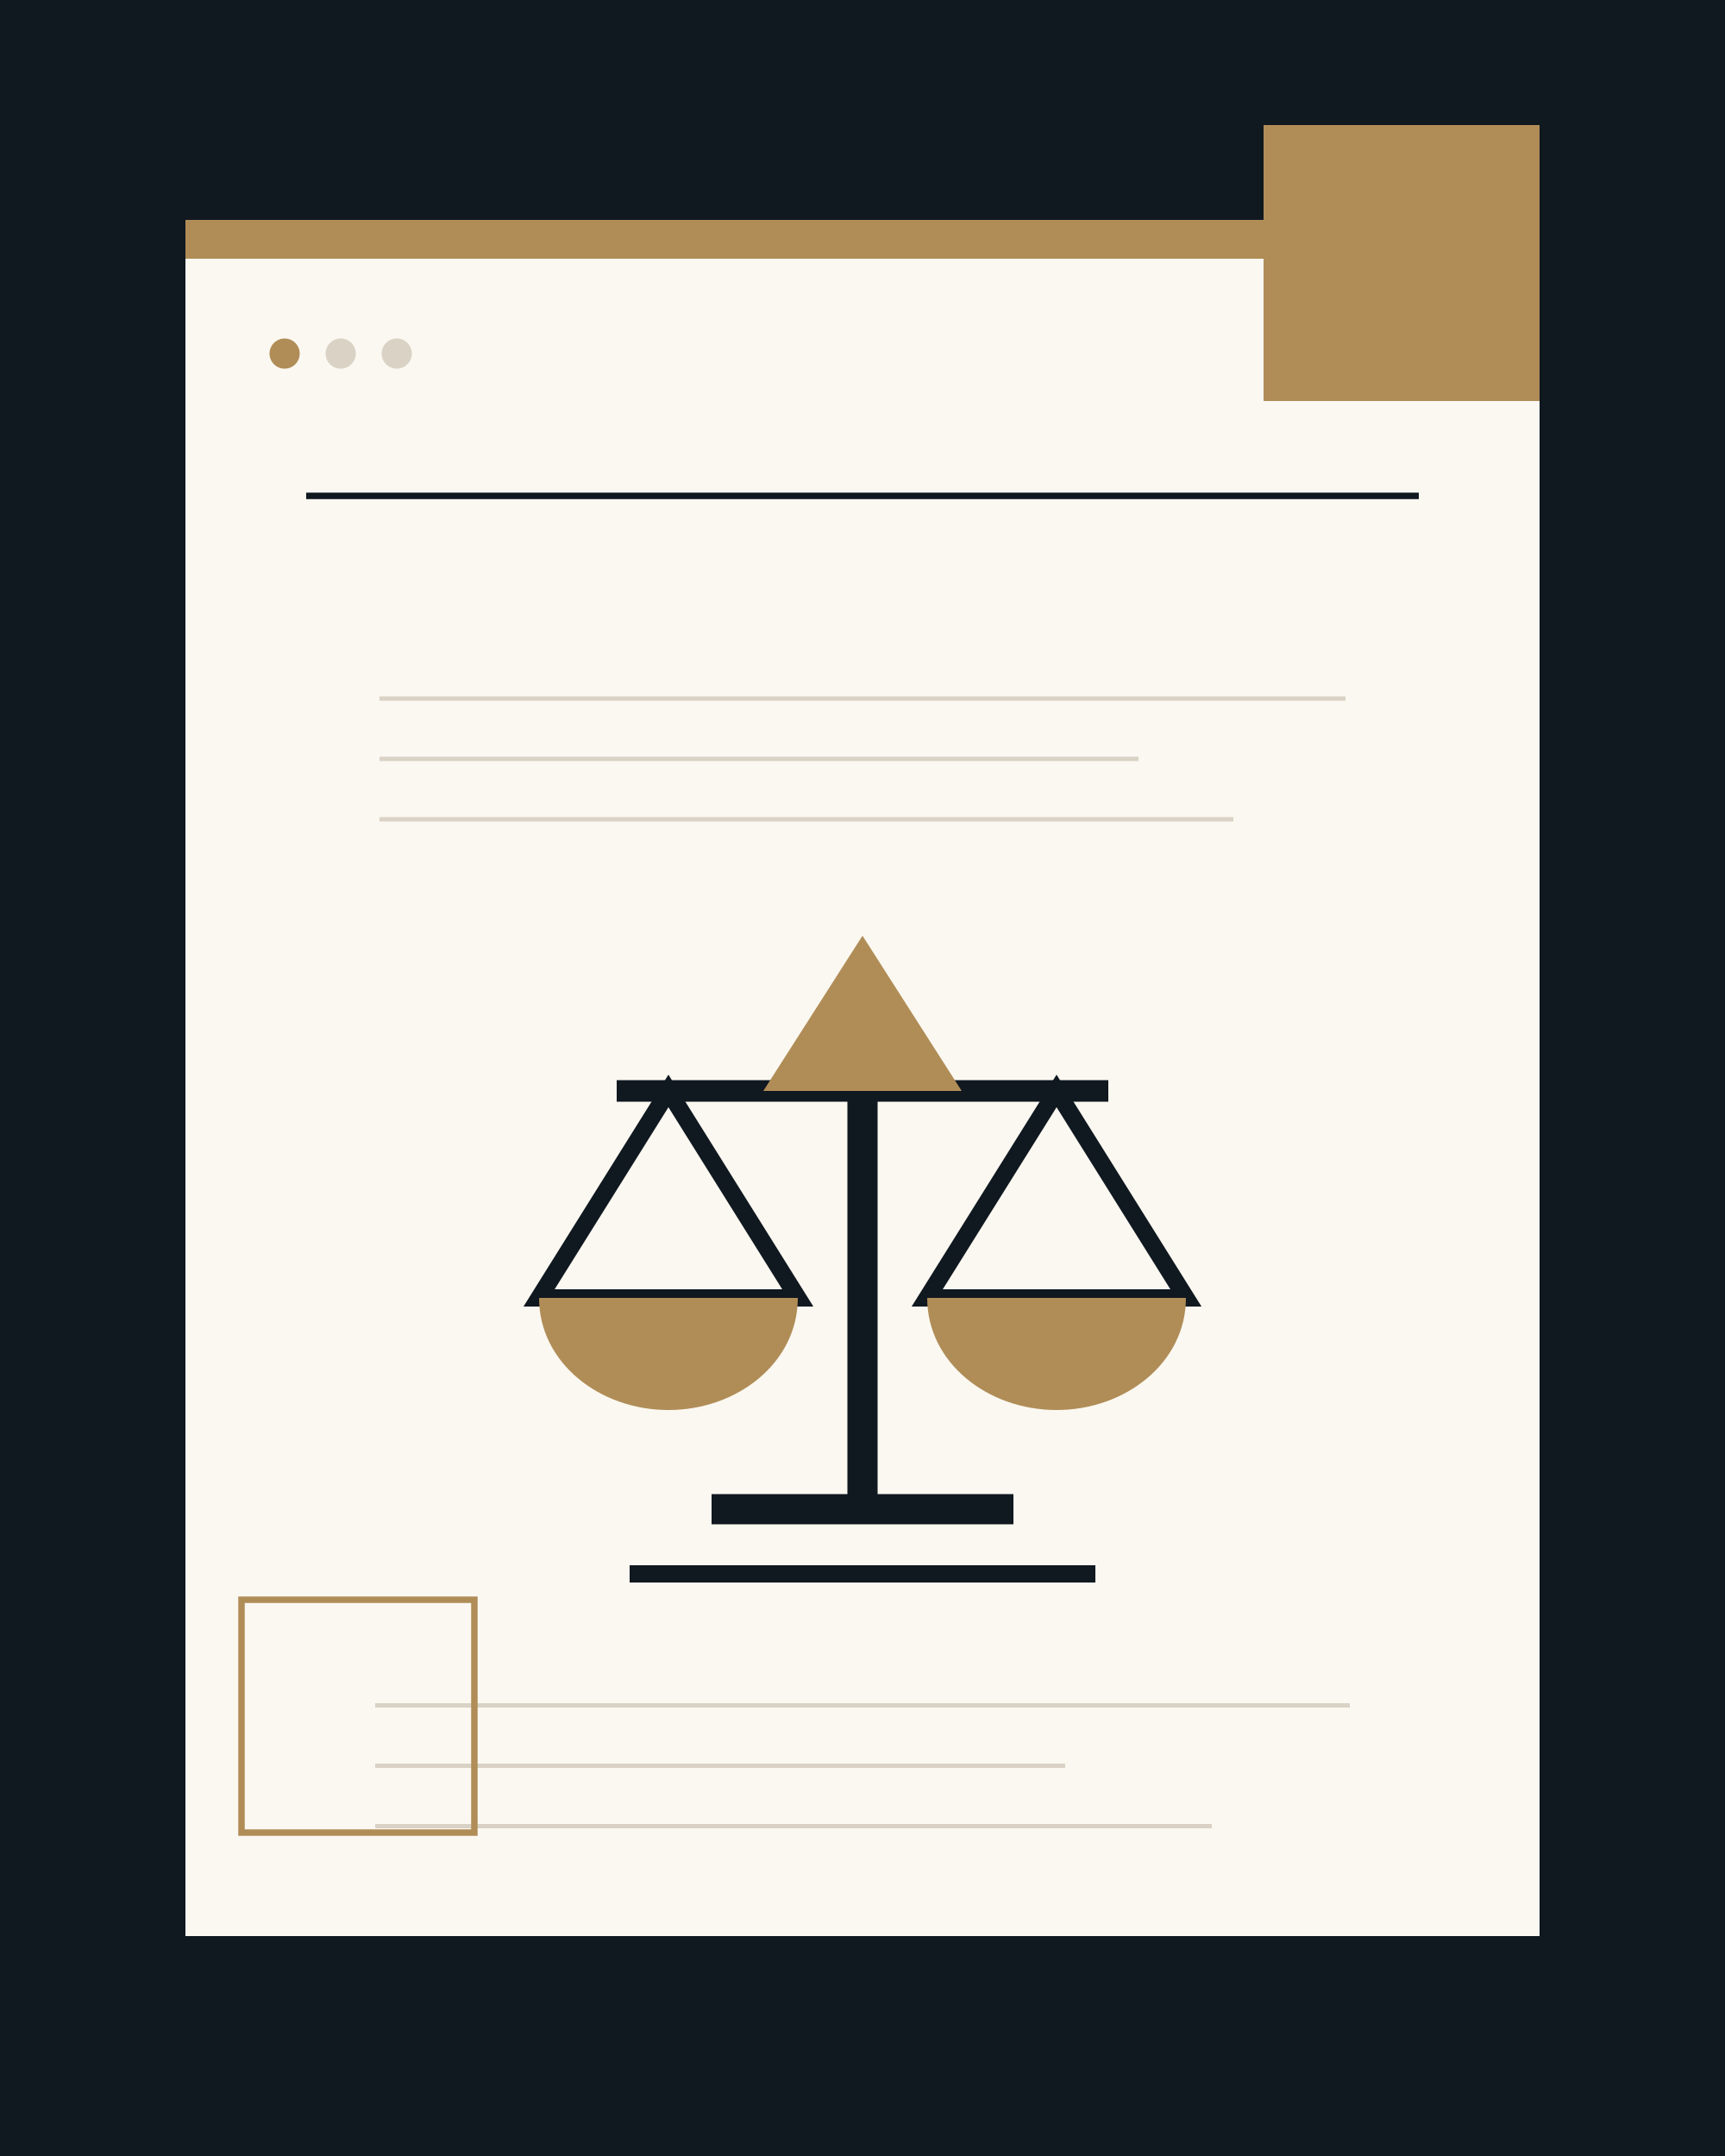
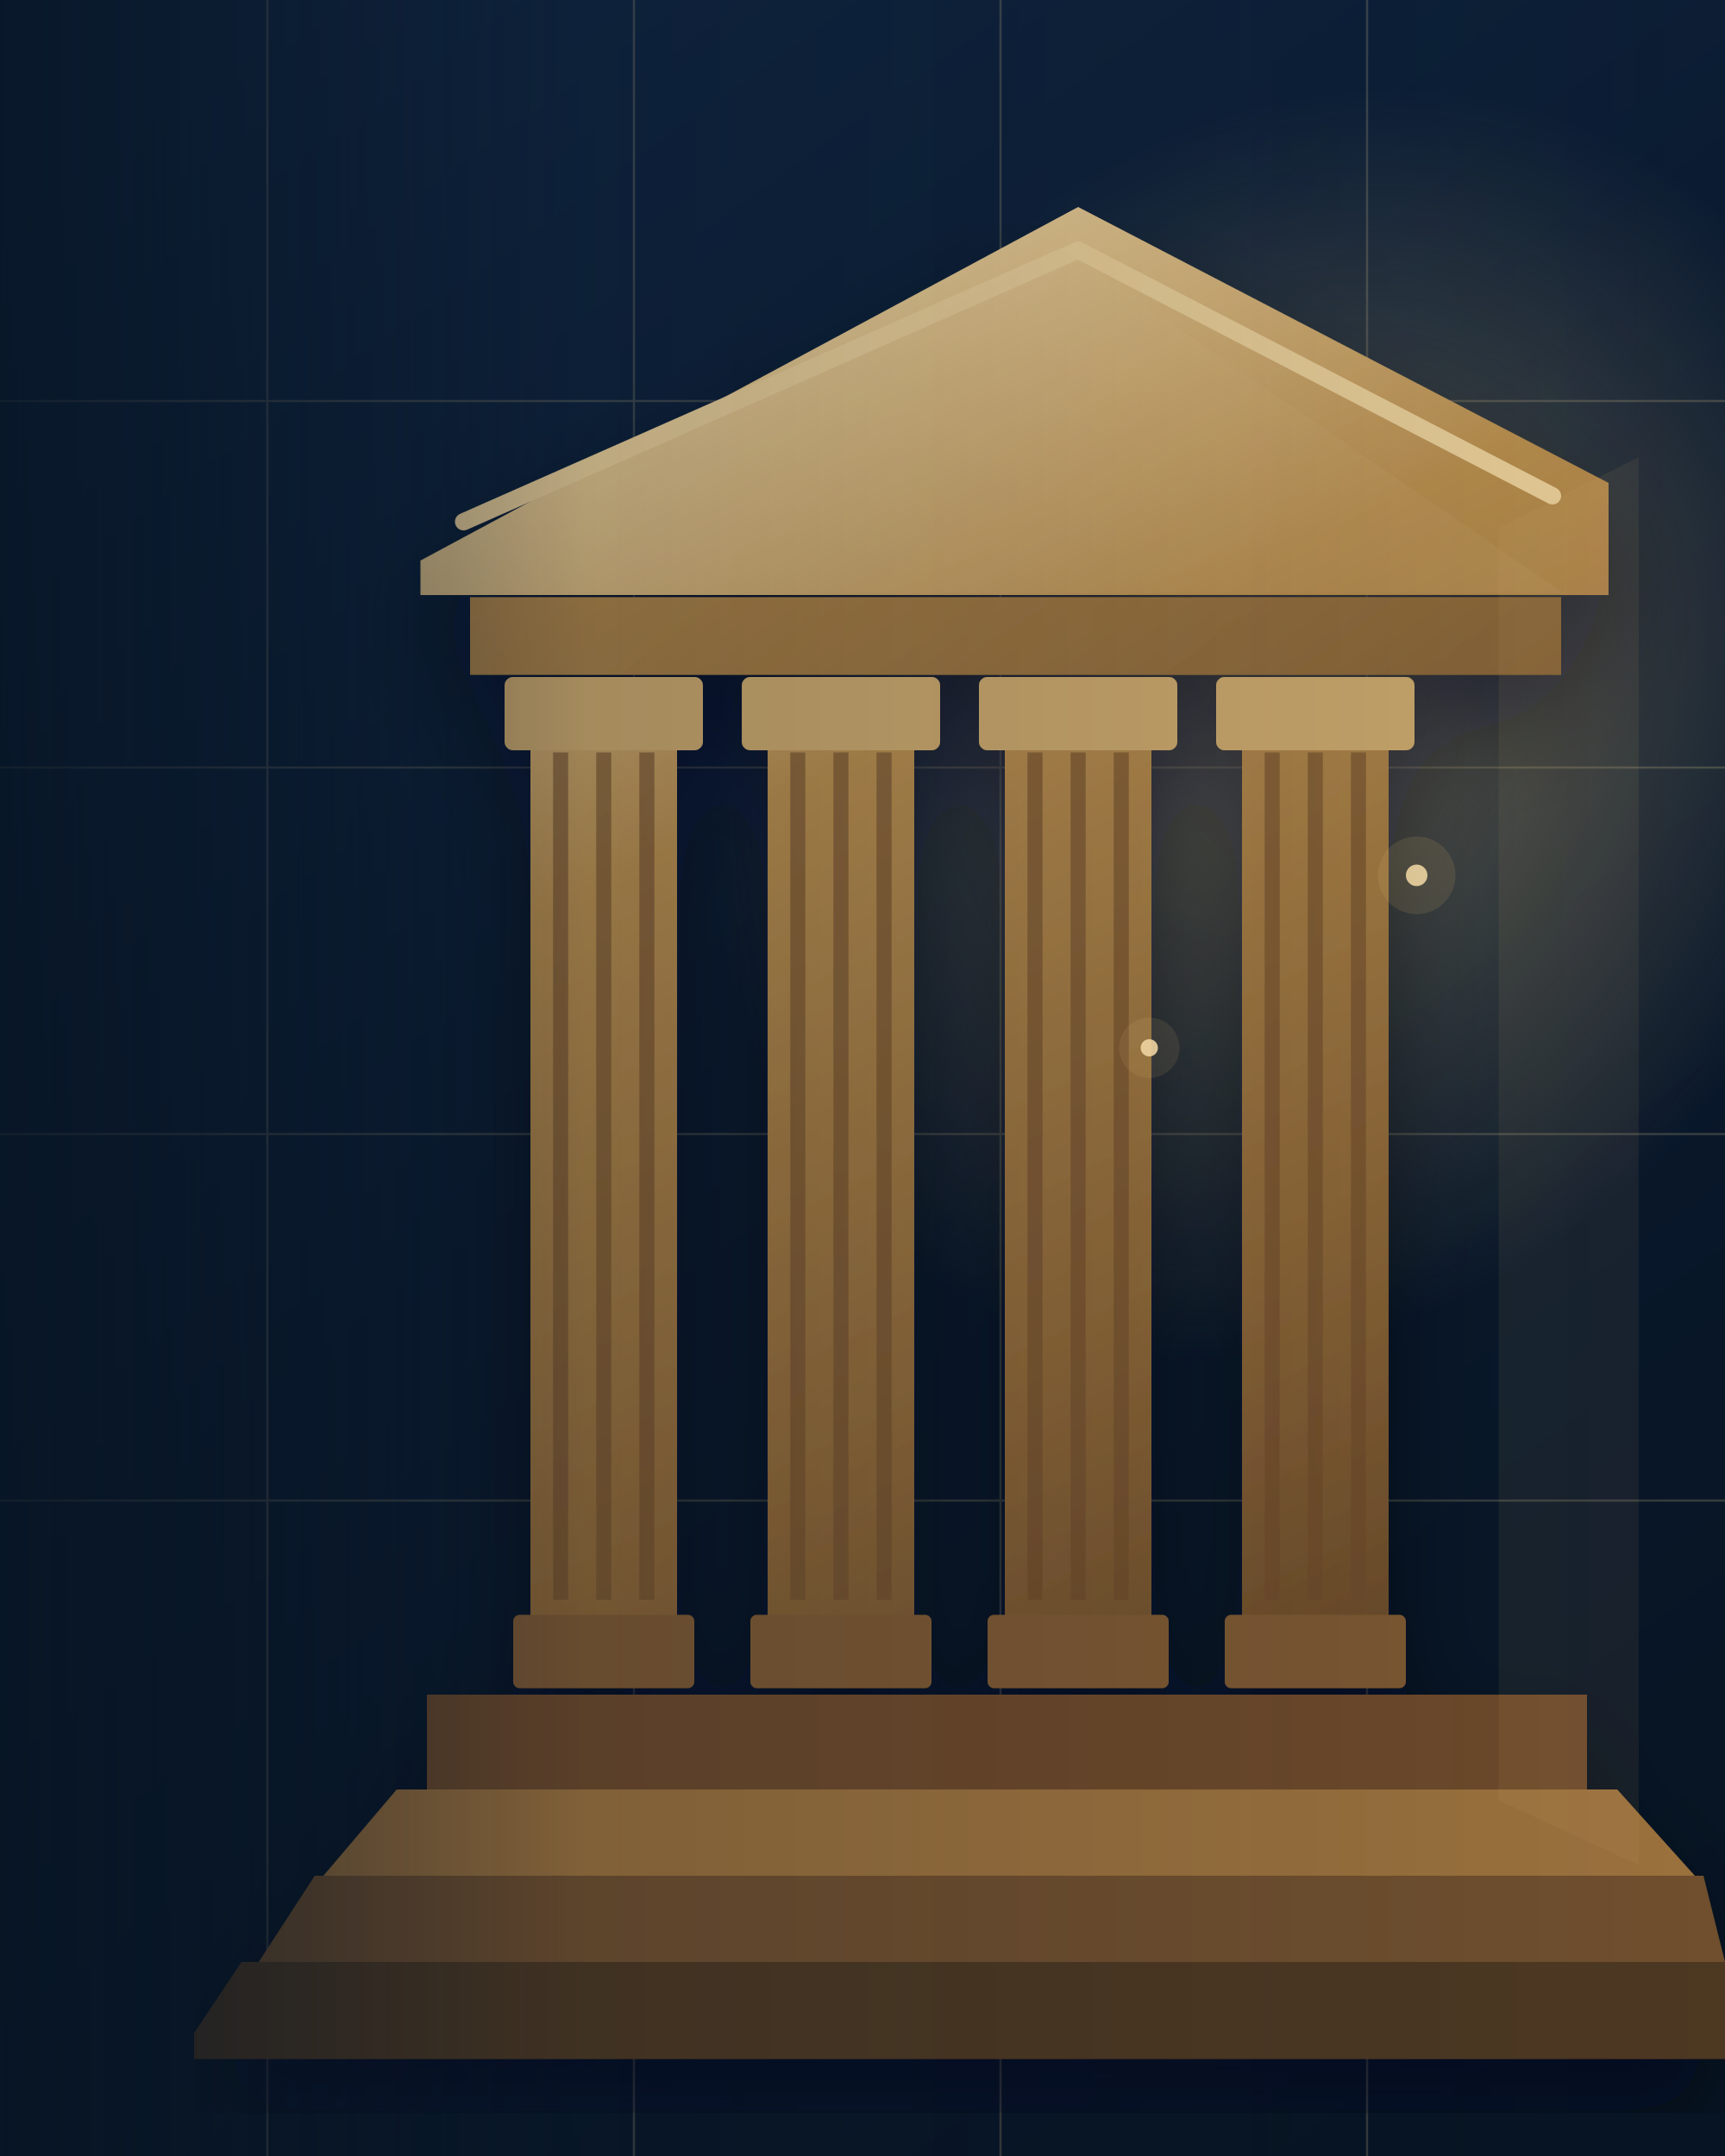
<svg xmlns="http://www.w3.org/2000/svg" width="800" height="1000" viewBox="0 0 800 1000" fill="none">
-   <rect width="800" height="1000" fill="#101820" />
-   <rect x="86" y="102" width="628" height="796" fill="#FBF8F1" />
-   <rect x="86" y="102" width="628" height="18" fill="#B08D57" />
-   <circle cx="132" cy="164" r="7" fill="#B08D57" />
-   <circle cx="158" cy="164" r="7" fill="#D9D2C5" />
-   <circle cx="184" cy="164" r="7" fill="#D9D2C5" />
-   <path d="M142 230H658" stroke="#101820" stroke-width="3" />
-   <path d="M176 324H624" stroke="#D9D2C5" stroke-width="2" />
-   <path d="M176 352H528" stroke="#D9D2C5" stroke-width="2" />
-   <path d="M176 380H572" stroke="#D9D2C5" stroke-width="2" />
-   <path d="M400 468V700" stroke="#101820" stroke-width="14" />
-   <path d="M286 506H514" stroke="#101820" stroke-width="10" />
-   <path d="M400 434L354 506H446L400 434Z" fill="#B08D57" />
-   <path d="M310 506L250 602H370L310 506Z" stroke="#101820" stroke-width="8" fill="none" />
-   <path d="M490 506L430 602H550L490 506Z" stroke="#101820" stroke-width="8" fill="none" />
-   <path d="M250 602C250 632 278 654 310 654C342 654 370 632 370 602" fill="#B08D57" />
-   <path d="M430 602C430 632 458 654 490 654C522 654 550 632 550 602" fill="#B08D57" />
-   <path d="M330 700H470" stroke="#101820" stroke-width="14" />
-   <path d="M292 730H508" stroke="#101820" stroke-width="8" />
-   <rect x="174" y="790" width="452" height="2" fill="#D9D2C5" />
-   <rect x="174" y="818" width="320" height="2" fill="#D9D2C5" />
-   <rect x="174" y="846" width="388" height="2" fill="#D9D2C5" />
-   <rect x="586" y="58" width="128" height="128" fill="#B08D57" />
-   <rect x="112" y="742" width="108" height="108" stroke="#B08D57" stroke-width="3" />
+   <defs>
+     <linearGradient id="bg" x1="70" y1="40" x2="730" y2="960" gradientUnits="userSpaceOnUse">
+       <stop stop-color="#102642" />
+       <stop offset="0.48" stop-color="#0A1A2F" />
+       <stop offset="1" stop-color="#071423" />
+     </linearGradient>
+     <linearGradient id="stone" x1="286" y1="174" x2="610" y2="848" gradientUnits="userSpaceOnUse">
+       <stop stop-color="#E4C994" />
+       <stop offset="0.28" stop-color="#B48A4C" />
+       <stop offset="0.68" stop-color="#8A6435" />
+       <stop offset="1" stop-color="#5E4125" />
+     </linearGradient>
+     <linearGradient id="stoneDark" x1="180" y1="190" x2="692" y2="900" gradientUnits="userSpaceOnUse">
+       <stop stop-color="#B68B4C" />
+       <stop offset="1" stop-color="#4B321D" />
+     </linearGradient>
+     <radialGradient id="glow" cx="0" cy="0" r="1" gradientTransform="translate(602 336) rotate(122) scale(308 258)" gradientUnits="userSpaceOnUse">
+       <stop stop-color="#D6B77B" stop-opacity="0.42" />
+       <stop offset="1" stop-color="#D6B77B" stop-opacity="0" />
+     </radialGradient>
+     <linearGradient id="fade" x1="0" y1="500" x2="800" y2="500" gradientUnits="userSpaceOnUse">
+       <stop stop-color="#071423" stop-opacity="0.78" />
+       <stop offset="0.34" stop-color="#071423" stop-opacity="0.18" />
+       <stop offset="1" stop-color="#071423" stop-opacity="0" />
+     </linearGradient>
+     <filter id="shadow" x="90" y="80" width="720" height="900" filterUnits="userSpaceOnUse" color-interpolation-filters="sRGB">
+       <feDropShadow dx="0" dy="24" stdDeviation="22" flood-color="#020812" flood-opacity="0.45" />
+     </filter>
+   </defs>
+   <rect width="800" height="1000" fill="url(#bg)" />
+   <rect width="800" height="1000" fill="url(#glow)" />
+   <g opacity="0.22">
+     <path d="M0 186H800" stroke="#DCC28E" />
+     <path d="M0 356H800" stroke="#DCC28E" />
+     <path d="M0 526H800" stroke="#DCC28E" />
+     <path d="M0 696H800" stroke="#DCC28E" />
+     <path d="M124 0V1000" stroke="#DCC28E" />
+     <path d="M294 0V1000" stroke="#DCC28E" />
+     <path d="M464 0V1000" stroke="#DCC28E" />
+     <path d="M634 0V1000" stroke="#DCC28E" />
+   </g>
+   <g filter="url(#shadow)">
+     <path d="M195 260L500 96L746 224V276H195V260Z" fill="url(#stone)" />
+     <path d="M215 242L500 116L720 230" stroke="#E4C994" stroke-width="8" stroke-linecap="round" stroke-linejoin="round" />
+     <rect x="218" y="277" width="506" height="36" fill="url(#stoneDark)" />
+     <g>
+       <rect x="246" y="329" width="68" height="432" rx="3" fill="url(#stone)" />
+       <rect x="234" y="314" width="92" height="34" rx="4" fill="#C8A56A" />
+       <rect x="238" y="749" width="84" height="34" rx="3" fill="#7D5930" />
+       <path d="M260 349V742M280 349V742M300 349V742" stroke="#6C4A2A" stroke-width="7" opacity="0.6" />
+     </g>
+     <g>
+       <rect x="356" y="329" width="68" height="432" rx="3" fill="url(#stone)" />
+       <rect x="344" y="314" width="92" height="34" rx="4" fill="#C8A56A" />
+       <rect x="348" y="749" width="84" height="34" rx="3" fill="#7D5930" />
+       <path d="M370 349V742M390 349V742M410 349V742" stroke="#6C4A2A" stroke-width="7" opacity="0.6" />
+     </g>
+     <g>
+       <rect x="466" y="329" width="68" height="432" rx="3" fill="url(#stone)" />
+       <rect x="454" y="314" width="92" height="34" rx="4" fill="#C8A56A" />
+       <rect x="458" y="749" width="84" height="34" rx="3" fill="#7D5930" />
+       <path d="M480 349V742M500 349V742M520 349V742" stroke="#6C4A2A" stroke-width="7" opacity="0.6" />
+     </g>
+     <g>
+       <rect x="576" y="329" width="68" height="432" rx="3" fill="url(#stone)" />
+       <rect x="564" y="314" width="92" height="34" rx="4" fill="#C8A56A" />
+       <rect x="568" y="749" width="84" height="34" rx="3" fill="#7D5930" />
+       <path d="M590 349V742M610 349V742M630 349V742" stroke="#6C4A2A" stroke-width="7" opacity="0.6" />
+     </g>
+     <rect x="198" y="786" width="538" height="44" fill="#6D4A29" />
+     <path d="M184 830H750L786 870H150L184 830Z" fill="#9B713E" />
+     <path d="M146 870H790L800 910H120L146 870Z" fill="#70502E" />
+     <path d="M112 910H800V955H82L112 910Z" fill="#4E3824" />
+   </g>
+   <path d="M492 115L196 275H725L492 115Z" fill="#DCC18A" fill-opacity="0.08" />
+   <path d="M695 245L760 212V865L695 835V245Z" fill="#D8B77A" fill-opacity="0.08" />
+   <rect width="800" height="1000" fill="url(#fade)" />
+   <g opacity="0.9">
+     <circle cx="657" cy="406" r="5" fill="#F0D8A7" />
+     <circle cx="657" cy="406" r="18" fill="#E3BE75" fill-opacity="0.14" />
+     <circle cx="533" cy="486" r="4" fill="#F0D8A7" />
+     <circle cx="533" cy="486" r="14" fill="#E3BE75" fill-opacity="0.12" />
+   </g>
</svg>
